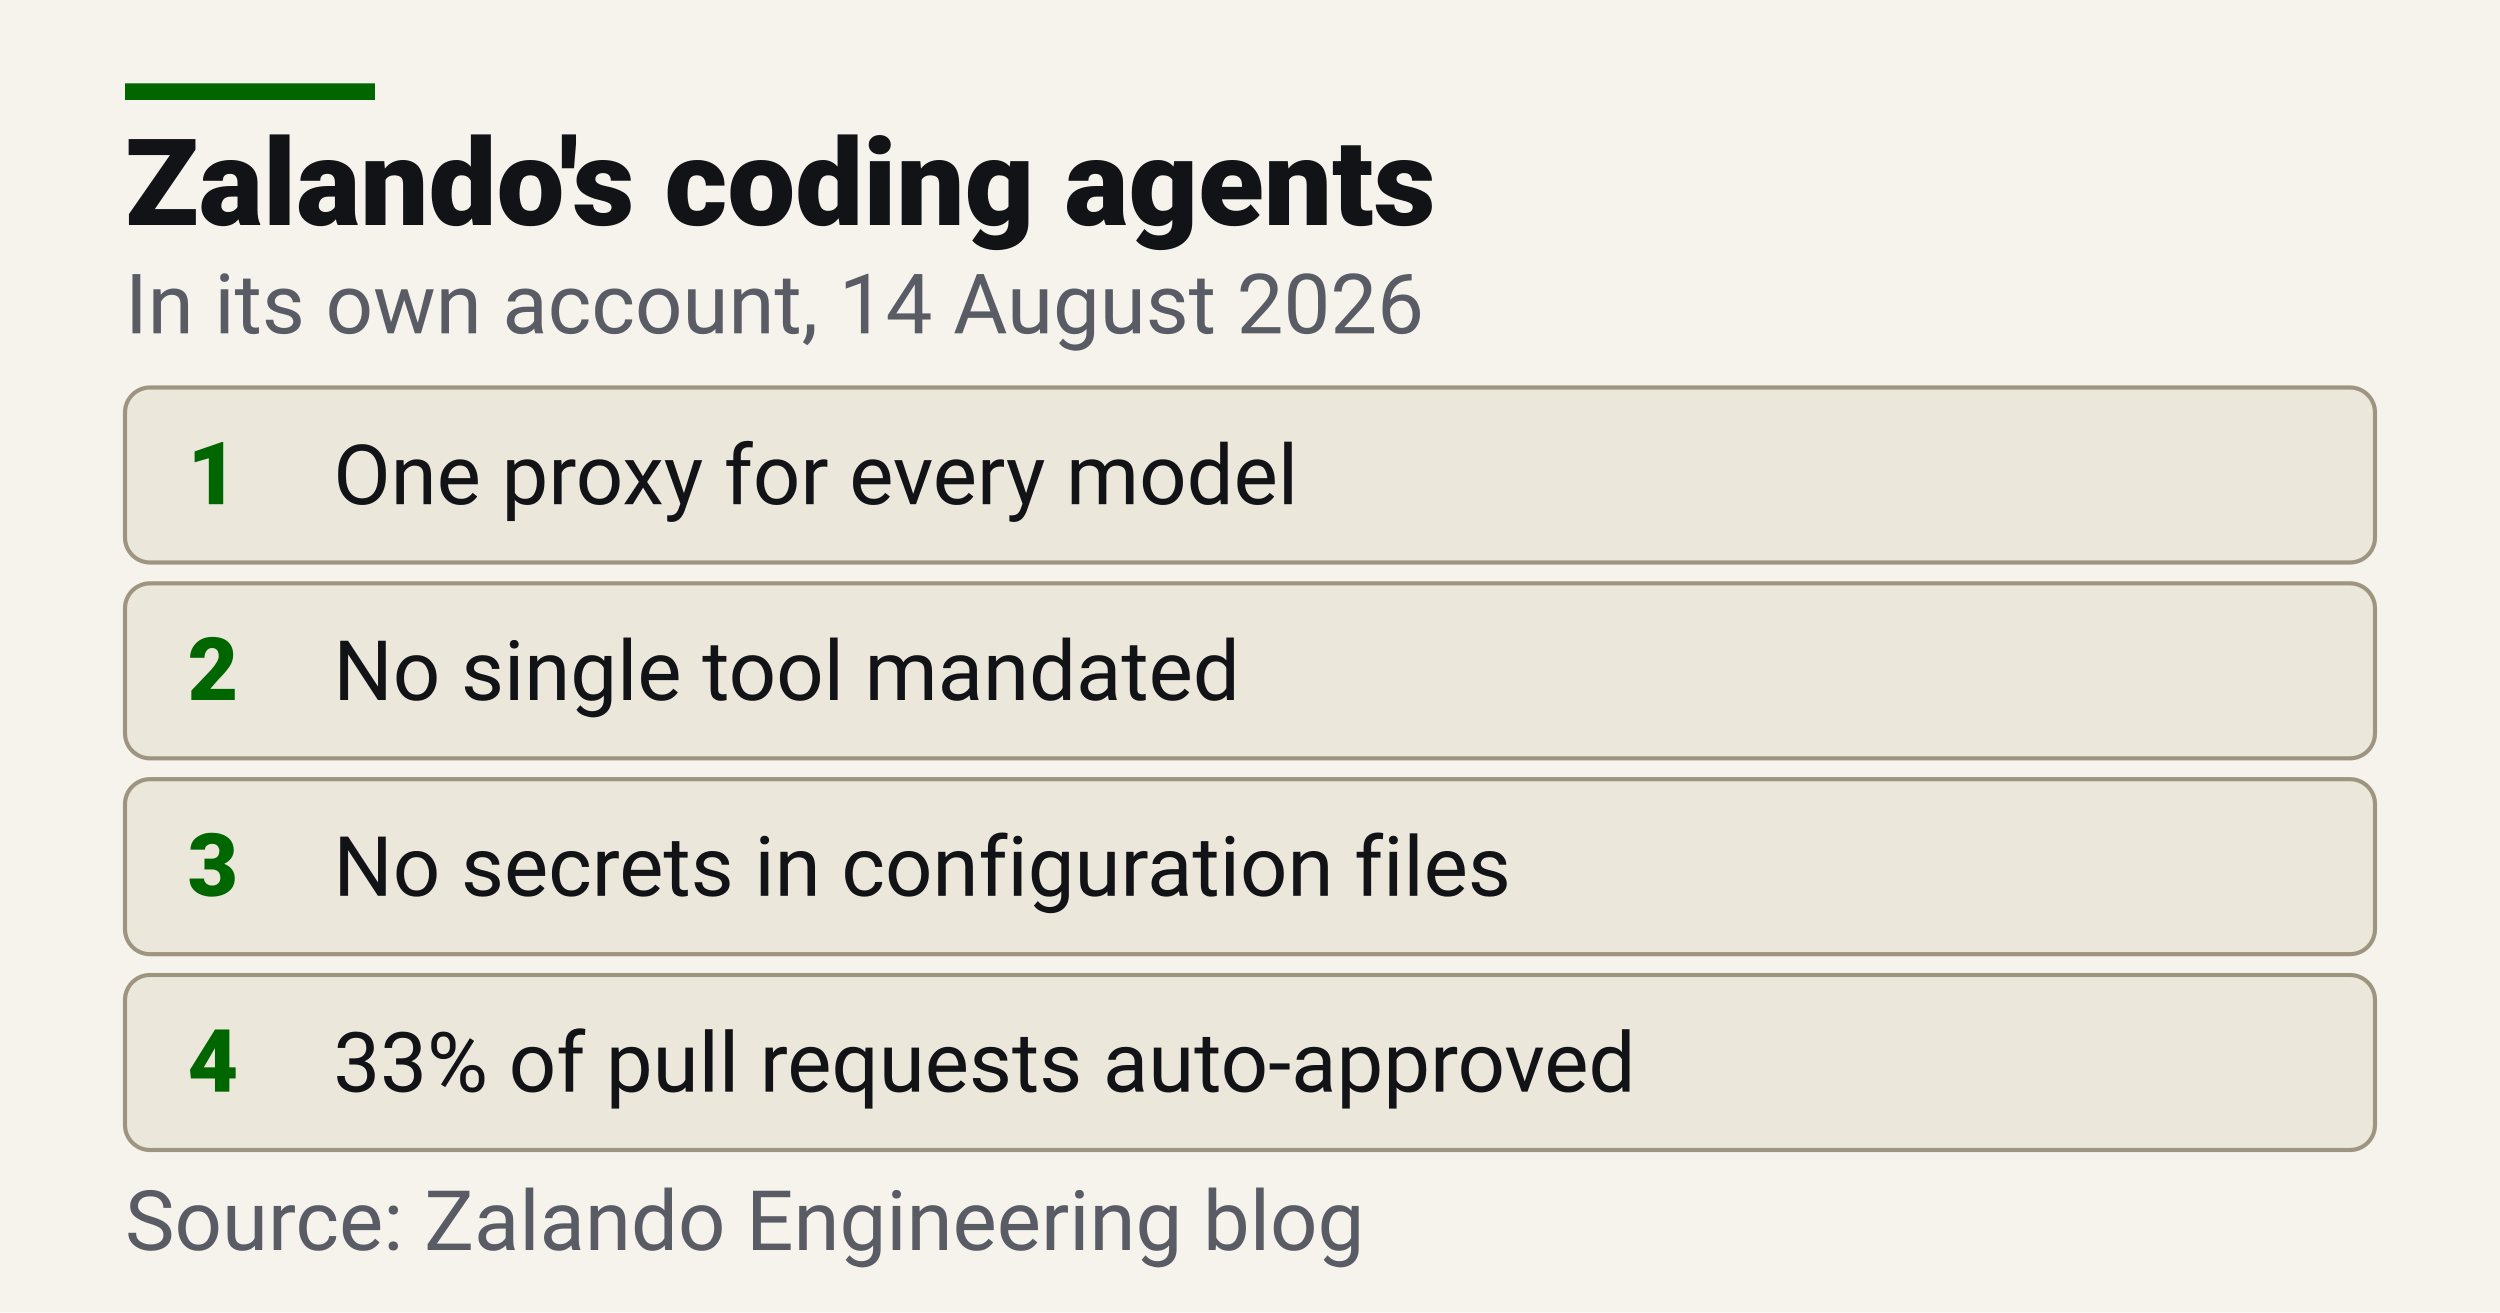
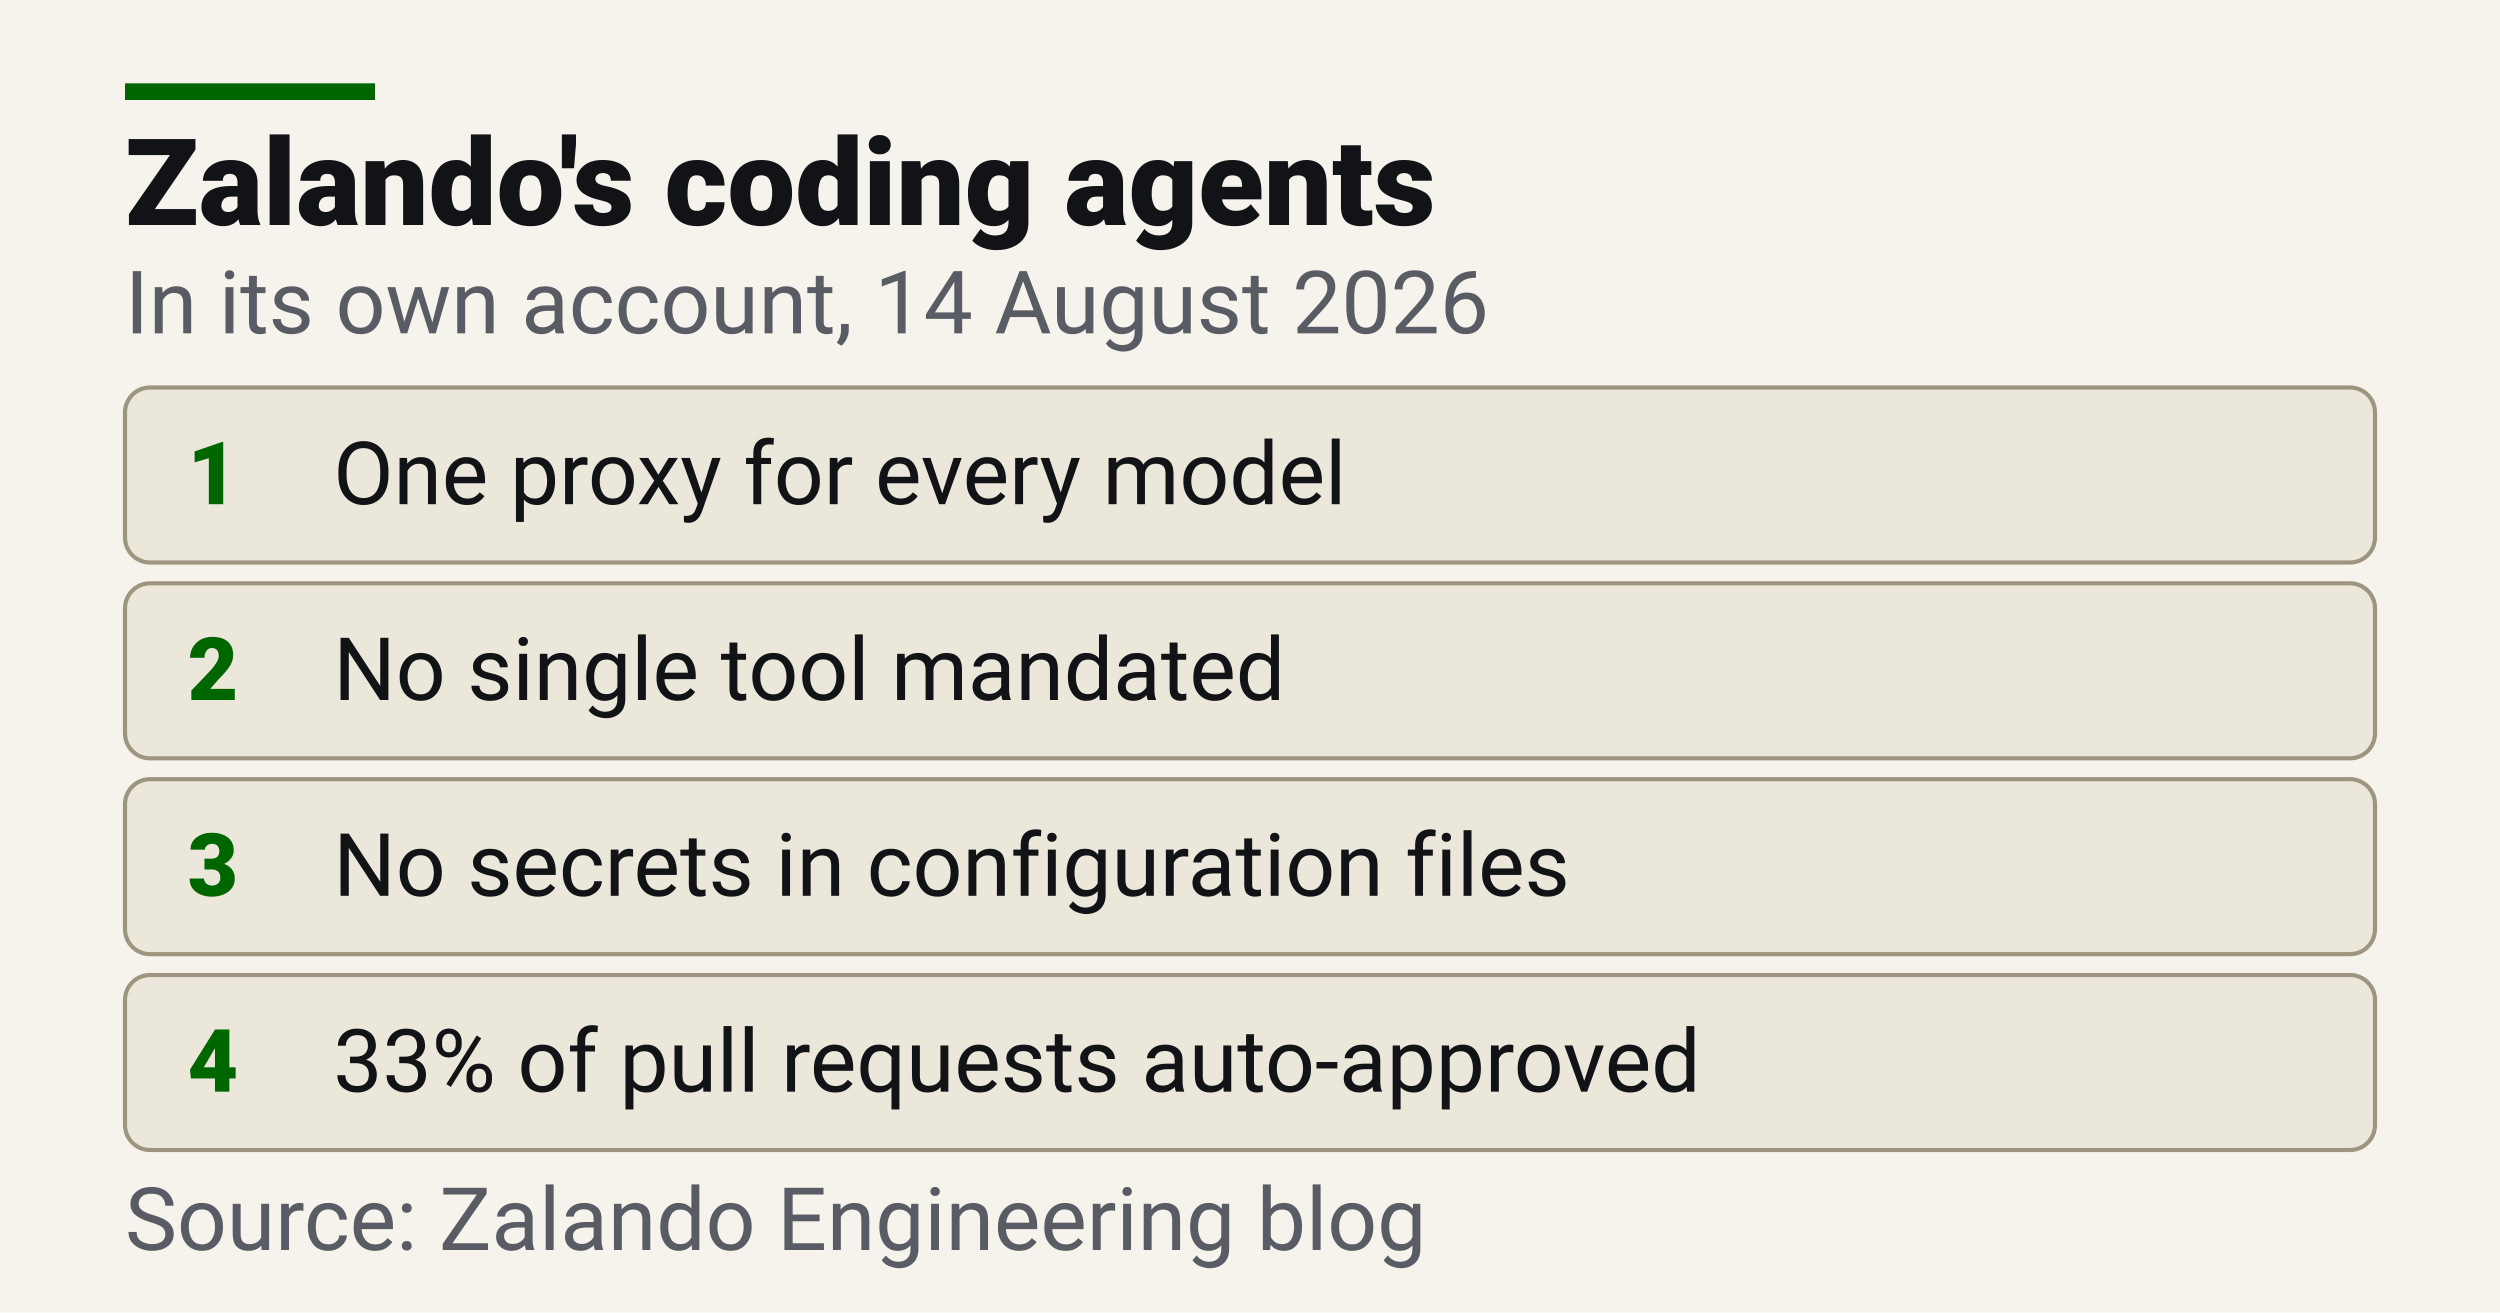
<svg xmlns="http://www.w3.org/2000/svg" viewBox="0 0 1200 630" width="1200" height="630" role="img" aria-labelledby="t">
  <style>
.bg{fill:#f6f3ec}.ink{fill:#121317}.ink3{fill:#595c64}.grn{fill:#006600}.box{fill:#ece7db;stroke:#9d9580}
text{font-family:system-ui,-apple-system,"Segoe UI",Roboto,Helvetica,Arial,sans-serif}
@media (prefers-color-scheme:dark){.bg{fill:#111214}.ink{fill:#eceae4}.ink3{fill:#a6a39a}.grn{fill:#6dbb7e}.box{fill:#1a1b1e;stroke:#5f5b51}}
</style>
  <rect class="bg" width="1200" height="630" />
  <rect class="grn" x="60" y="40" width="120" height="8" />
  <text class="ink" x="60" y="108" font-size="58" font-weight="800">Zalando's coding agents</text>
-   <text class="ink3" x="60" y="160" font-size="40">In its own account, 14 August 2026</text>
+   <text class="ink3" x="60" y="160" font-size="42">In its own account, 14 August 2026</text>
  <rect class="box" x="60" y="186" width="1080" height="84" rx="12" stroke-width="2" />
  <text class="grn" x="90" y="242" font-size="42" font-weight="800">1</text>
-   <text class="ink" x="160" y="242" font-size="40">One proxy for every model</text>
+   <text class="ink" x="160" y="242" font-size="42">One proxy for every model</text>
  <rect class="box" x="60" y="280" width="1080" height="84" rx="12" stroke-width="2" />
  <text class="grn" x="90" y="336" font-size="42" font-weight="800">2</text>
-   <text class="ink" x="160" y="336" font-size="40">No single tool mandated</text>
+   <text class="ink" x="160" y="336" font-size="42">No single tool mandated</text>
  <rect class="box" x="60" y="374" width="1080" height="84" rx="12" stroke-width="2" />
  <text class="grn" x="90" y="430" font-size="42" font-weight="800">3</text>
-   <text class="ink" x="160" y="430" font-size="40">No secrets in configuration files</text>
+   <text class="ink" x="160" y="430" font-size="42">No secrets in configuration files</text>
  <rect class="box" x="60" y="468" width="1080" height="84" rx="12" stroke-width="2" />
  <text class="grn" x="90" y="524" font-size="42" font-weight="800">4</text>
-   <text class="ink" x="160" y="524" font-size="40">33% of pull requests auto-approved</text>
-   <text class="ink3" x="60" y="600" font-size="40">Source: Zalando Engineering blog</text>
+   <text class="ink" x="160" y="524" font-size="42">33% of pull requests auto-approved</text>
+   <text class="ink3" x="60" y="600" font-size="42">Source: Zalando Engineering blog</text>
</svg>
